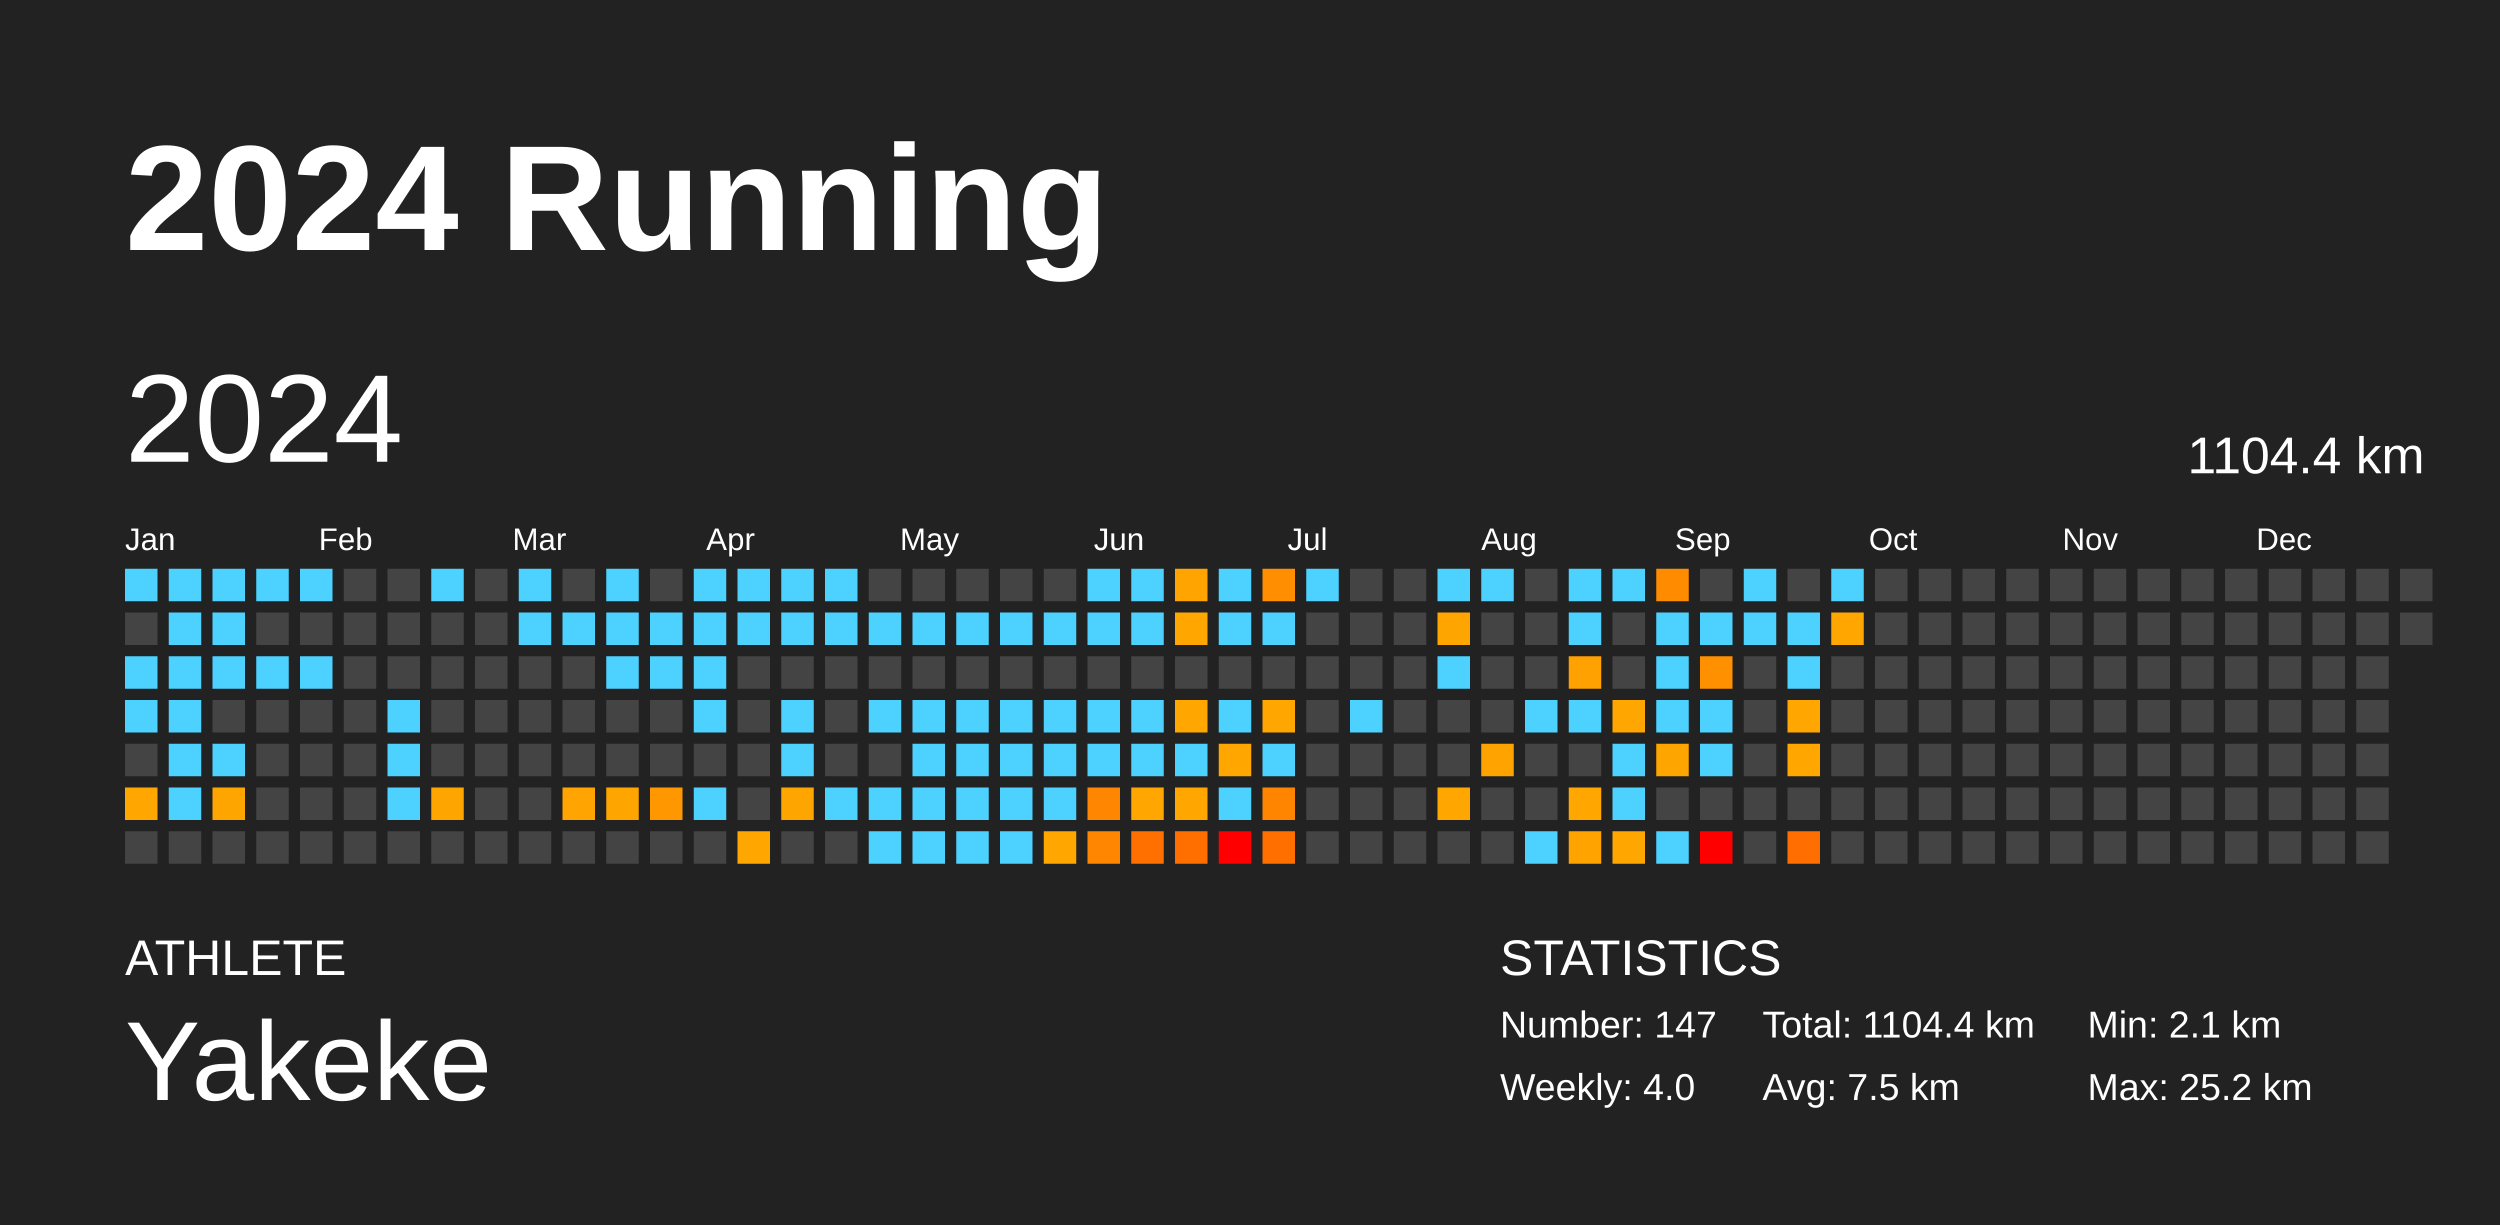
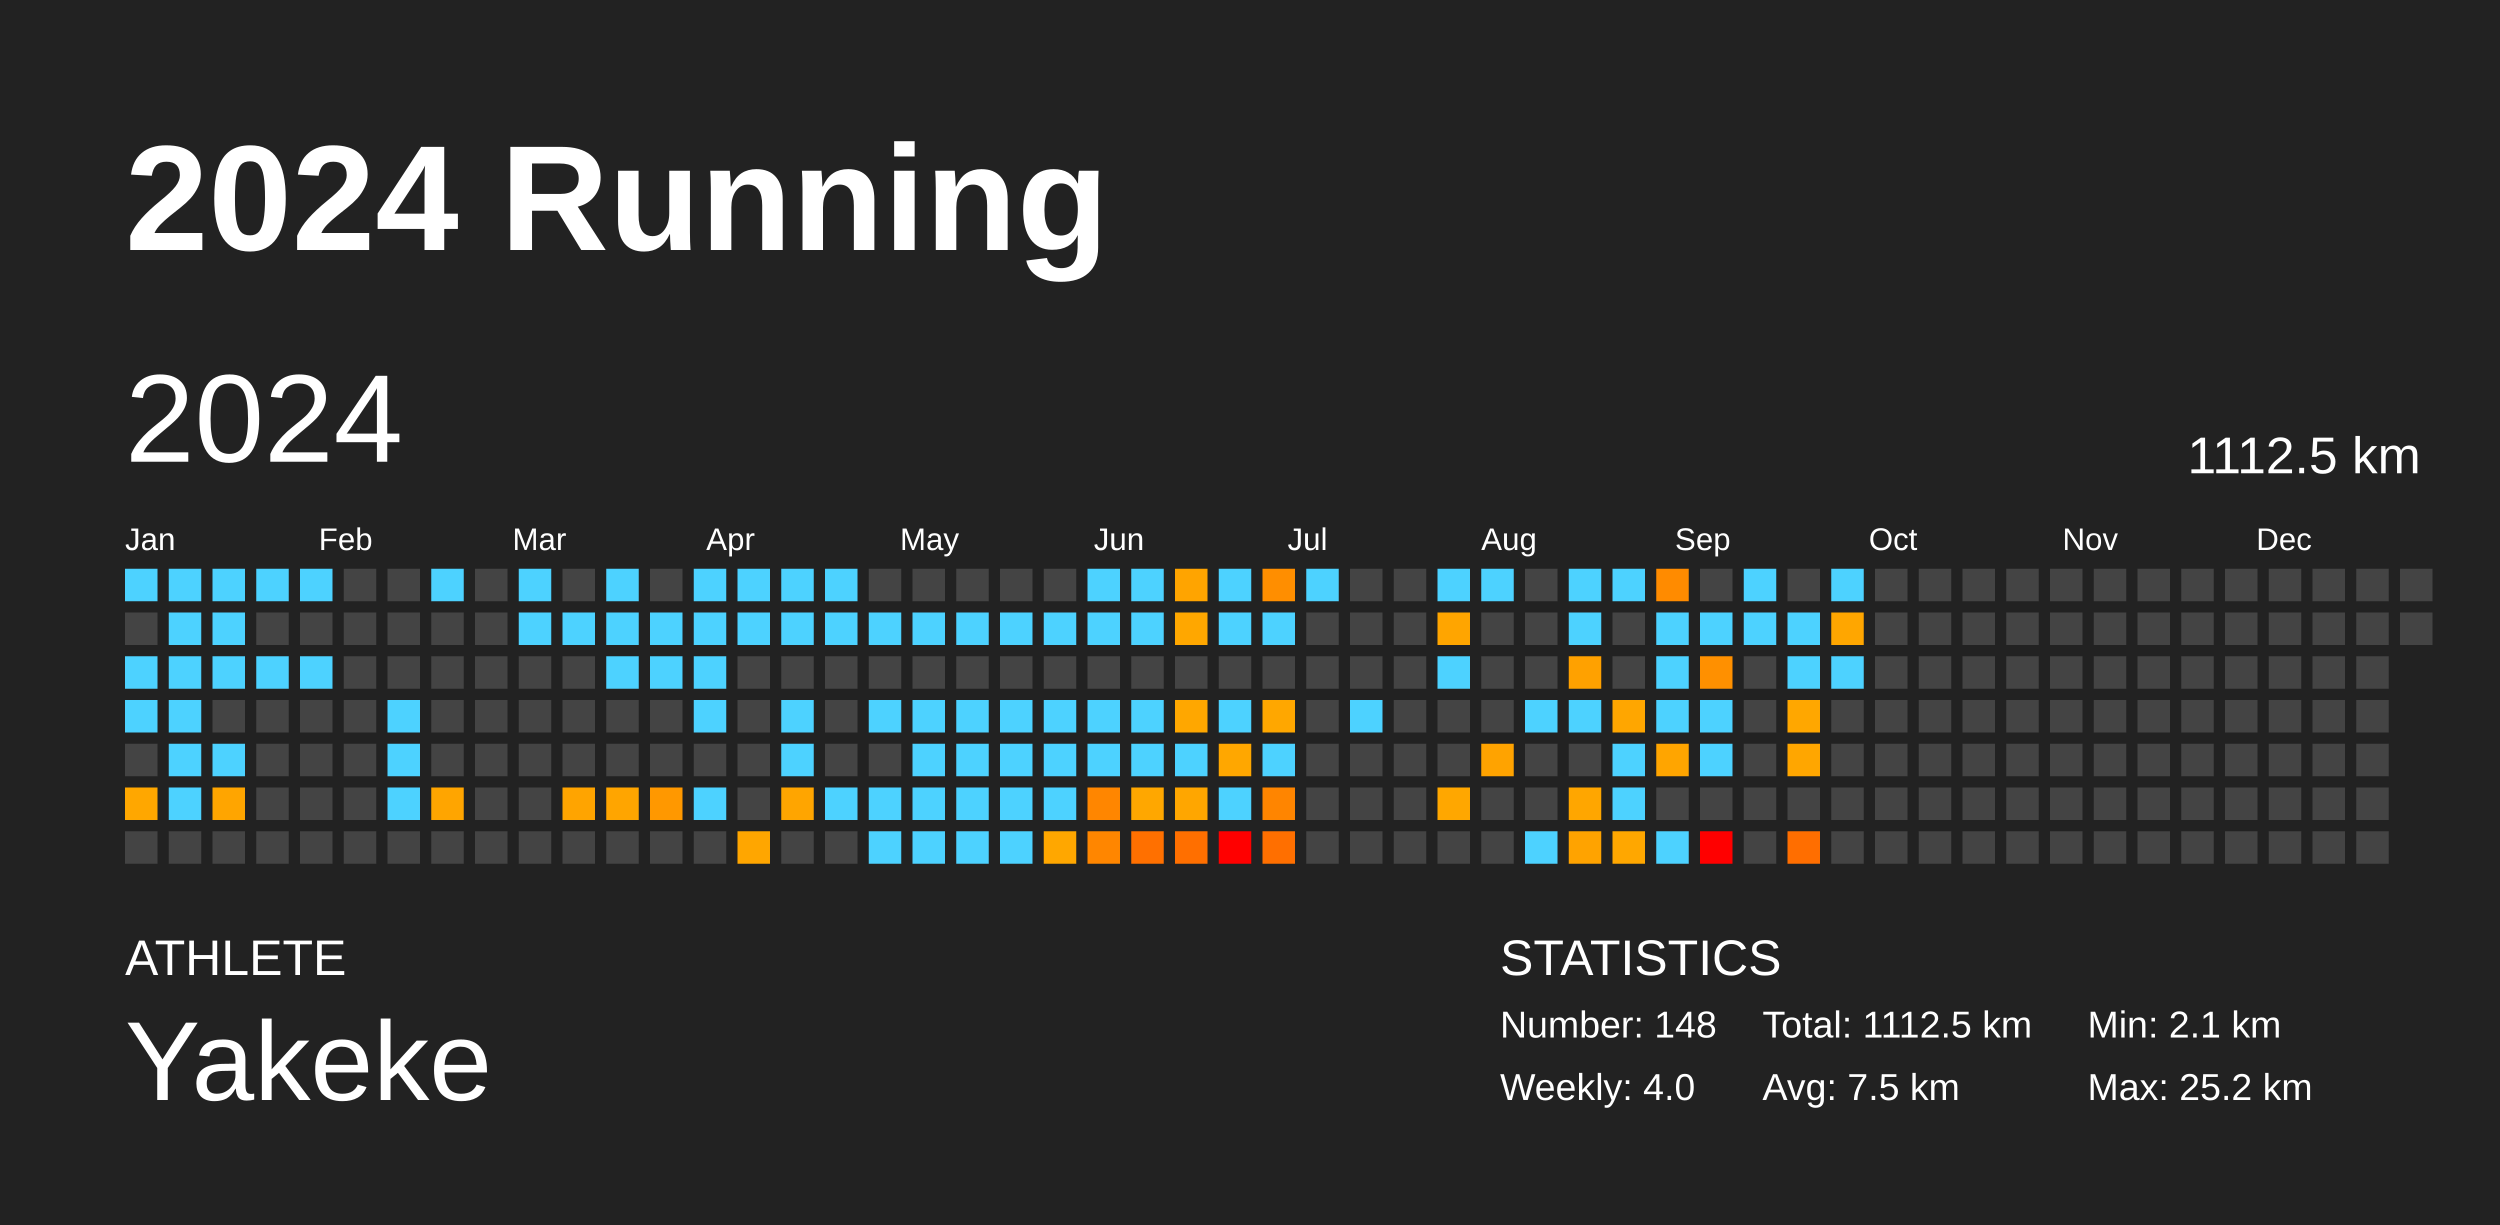
<svg xmlns="http://www.w3.org/2000/svg" baseProfile="full" height="98mm" version="1.1" viewBox="0,0,200,98" width="200mm">
  <defs />
  <rect fill="#222222" height="98" width="200" x="0" y="0" />
  <text fill="#FFFFFF" style="font-size:12px; font-family:Arial; font-weight:bold;" x="10" y="20">2024 Running</text>
  <text fill="#FFFFFF" style="font-size:4px; font-family:Arial" x="10" y="78">ATHLETE</text>
  <text fill="#FFFFFF" style="font-size:9px; font-family:Arial" x="10" y="88">Yakeke</text>
  <text fill="#FFFFFF" style="font-size:4px; font-family:Arial" x="120" y="78">STATISTICS</text>
-   <text fill="#FFFFFF" style="font-size:3px; font-family:Arial" x="120" y="83">Number: 147</text>
+   <text fill="#FFFFFF" style="font-size:3px; font-family:Arial" x="120" y="83">Number: 148</text>
  <text fill="#FFFFFF" style="font-size:3px; font-family:Arial" x="120" y="88">Weekly: 4.0</text>
-   <text fill="#FFFFFF" style="font-size:3px; font-family:Arial" x="141" y="83">Total: 1104.4 km</text>
+   <text fill="#FFFFFF" style="font-size:3px; font-family:Arial" x="141" y="83">Total: 1112.5 km</text>
  <text fill="#FFFFFF" style="font-size:3px; font-family:Arial" x="141" y="88">Avg: 7.5 km</text>
  <text fill="#FFFFFF" style="font-size:3px; font-family:Arial" x="167" y="83">Min: 2.1 km</text>
  <text fill="#FFFFFF" style="font-size:3px; font-family:Arial" x="167" y="88">Max: 25.2 km</text>
  <text dominant-baseline="hanging" fill="#FFFFFF" style="font-size:10.0px; font-family:Arial;" x="10" y="30">2024</text>
-   <text dominant-baseline="hanging" fill="#FFFFFF" style="font-size:4.125px; font-family:Arial;" x="175" y="35">1104.4 km</text>
+   <text dominant-baseline="hanging" fill="#FFFFFF" style="font-size:4.125px; font-family:Arial;" x="175" y="35">1112.5 km</text>
  <text fill="#FFFFFF" style="font-size:2.5px; font-family:Arial" x="10.0" y="44">Jan</text>
  <text fill="#FFFFFF" style="font-size:2.5px; font-family:Arial" x="25.5" y="44">Feb</text>
  <text fill="#FFFFFF" style="font-size:2.5px; font-family:Arial" x="41.0" y="44">Mar</text>
  <text fill="#FFFFFF" style="font-size:2.5px; font-family:Arial" x="56.5" y="44">Apr</text>
  <text fill="#FFFFFF" style="font-size:2.5px; font-family:Arial" x="72.0" y="44">May</text>
  <text fill="#FFFFFF" style="font-size:2.5px; font-family:Arial" x="87.5" y="44">Jun</text>
  <text fill="#FFFFFF" style="font-size:2.5px; font-family:Arial" x="103.0" y="44">Jul</text>
  <text fill="#FFFFFF" style="font-size:2.5px; font-family:Arial" x="118.5" y="44">Aug</text>
  <text fill="#FFFFFF" style="font-size:2.5px; font-family:Arial" x="134.0" y="44">Sep</text>
  <text fill="#FFFFFF" style="font-size:2.5px; font-family:Arial" x="149.5" y="44">Oct</text>
  <text fill="#FFFFFF" style="font-size:2.5px; font-family:Arial" x="165.0" y="44">Nov</text>
  <text fill="#FFFFFF" style="font-size:2.5px; font-family:Arial" x="180.5" y="44">Dec</text>
  <rect fill="#4dd2ff" height="2.6" width="2.6" x="10.0" y="45.5" />
  <rect fill="#444444" height="2.6" width="2.6" x="10.0" y="49.0" />
  <rect fill="#4dd2ff" height="2.6" width="2.6" x="10.0" y="52.5" />
  <rect fill="#4dd2ff" height="2.6" width="2.6" x="10.0" y="56.0" />
  <rect fill="#444444" height="2.6" width="2.6" x="10.0" y="59.5" />
  <rect fill="#ffa700" height="2.6" width="2.6" x="10.0" y="63.0" />
  <rect fill="#444444" height="2.6" width="2.6" x="10.0" y="66.5" />
  <rect fill="#4dd2ff" height="2.6" width="2.6" x="13.5" y="45.5" />
  <rect fill="#4dd2ff" height="2.6" width="2.6" x="13.5" y="49.0" />
  <rect fill="#4dd2ff" height="2.6" width="2.6" x="13.5" y="52.5" />
  <rect fill="#4dd2ff" height="2.6" width="2.6" x="13.5" y="56.0" />
  <rect fill="#4dd2ff" height="2.6" width="2.6" x="13.5" y="59.5" />
  <rect fill="#4dd2ff" height="2.6" width="2.6" x="13.5" y="63.0" />
  <rect fill="#444444" height="2.6" width="2.6" x="13.5" y="66.5" />
  <rect fill="#4dd2ff" height="2.6" width="2.6" x="17.0" y="45.5" />
  <rect fill="#4dd2ff" height="2.6" width="2.6" x="17.0" y="49.0" />
  <rect fill="#4dd2ff" height="2.6" width="2.6" x="17.0" y="52.5" />
  <rect fill="#444444" height="2.6" width="2.6" x="17.0" y="56.0" />
  <rect fill="#4dd2ff" height="2.6" width="2.6" x="17.0" y="59.5" />
  <rect fill="#ffa500" height="2.6" width="2.6" x="17.0" y="63.0" />
  <rect fill="#444444" height="2.6" width="2.6" x="17.0" y="66.5" />
  <rect fill="#4dd2ff" height="2.6" width="2.6" x="20.5" y="45.5" />
  <rect fill="#444444" height="2.6" width="2.6" x="20.5" y="49.0" />
  <rect fill="#4dd2ff" height="2.6" width="2.6" x="20.5" y="52.5" />
  <rect fill="#444444" height="2.6" width="2.6" x="20.5" y="56.0" />
  <rect fill="#444444" height="2.6" width="2.6" x="20.5" y="59.5" />
  <rect fill="#444444" height="2.6" width="2.6" x="20.5" y="63.0" />
  <rect fill="#444444" height="2.6" width="2.6" x="20.5" y="66.5" />
  <rect fill="#4dd2ff" height="2.6" width="2.6" x="24.0" y="45.5" />
  <rect fill="#444444" height="2.6" width="2.6" x="24.0" y="49.0" />
  <rect fill="#4dd2ff" height="2.6" width="2.6" x="24.0" y="52.5" />
  <rect fill="#444444" height="2.6" width="2.6" x="24.0" y="56.0" />
  <rect fill="#444444" height="2.6" width="2.6" x="24.0" y="59.5" />
  <rect fill="#444444" height="2.6" width="2.6" x="24.0" y="63.0" />
  <rect fill="#444444" height="2.6" width="2.6" x="24.0" y="66.5" />
  <rect fill="#444444" height="2.6" width="2.6" x="27.5" y="45.5" />
  <rect fill="#444444" height="2.6" width="2.6" x="27.5" y="49.0" />
  <rect fill="#444444" height="2.6" width="2.6" x="27.5" y="52.5" />
  <rect fill="#444444" height="2.6" width="2.6" x="27.5" y="56.0" />
  <rect fill="#444444" height="2.6" width="2.6" x="27.5" y="59.5" />
  <rect fill="#444444" height="2.6" width="2.6" x="27.5" y="63.0" />
  <rect fill="#444444" height="2.6" width="2.6" x="27.5" y="66.5" />
  <rect fill="#444444" height="2.6" width="2.6" x="31.0" y="45.5" />
  <rect fill="#444444" height="2.6" width="2.6" x="31.0" y="49.0" />
  <rect fill="#444444" height="2.6" width="2.6" x="31.0" y="52.5" />
  <rect fill="#4dd2ff" height="2.6" width="2.6" x="31.0" y="56.0" />
  <rect fill="#4dd2ff" height="2.6" width="2.6" x="31.0" y="59.5" />
  <rect fill="#4dd2ff" height="2.6" width="2.6" x="31.0" y="63.0" />
  <rect fill="#444444" height="2.6" width="2.6" x="31.0" y="66.5" />
  <rect fill="#4dd2ff" height="2.6" width="2.6" x="34.5" y="45.5" />
  <rect fill="#444444" height="2.6" width="2.6" x="34.5" y="49.0" />
  <rect fill="#444444" height="2.6" width="2.6" x="34.5" y="52.5" />
  <rect fill="#444444" height="2.6" width="2.6" x="34.5" y="56.0" />
  <rect fill="#444444" height="2.6" width="2.6" x="34.5" y="59.5" />
  <rect fill="#ffa500" height="2.6" width="2.6" x="34.5" y="63.0" />
  <rect fill="#444444" height="2.6" width="2.6" x="34.5" y="66.5" />
  <rect fill="#444444" height="2.6" width="2.6" x="38.0" y="45.5" />
  <rect fill="#444444" height="2.6" width="2.6" x="38.0" y="49.0" />
  <rect fill="#444444" height="2.6" width="2.6" x="38.0" y="52.5" />
  <rect fill="#444444" height="2.6" width="2.6" x="38.0" y="56.0" />
  <rect fill="#444444" height="2.6" width="2.6" x="38.0" y="59.5" />
  <rect fill="#444444" height="2.6" width="2.6" x="38.0" y="63.0" />
  <rect fill="#444444" height="2.6" width="2.6" x="38.0" y="66.5" />
  <rect fill="#4dd2ff" height="2.6" width="2.6" x="41.5" y="45.5" />
  <rect fill="#4dd2ff" height="2.6" width="2.6" x="41.5" y="49.0" />
  <rect fill="#444444" height="2.6" width="2.6" x="41.5" y="52.5" />
  <rect fill="#444444" height="2.6" width="2.6" x="41.5" y="56.0" />
  <rect fill="#444444" height="2.6" width="2.6" x="41.5" y="59.5" />
  <rect fill="#444444" height="2.6" width="2.6" x="41.5" y="63.0" />
  <rect fill="#444444" height="2.6" width="2.6" x="41.5" y="66.5" />
  <rect fill="#444444" height="2.6" width="2.6" x="45.0" y="45.5" />
  <rect fill="#4dd2ff" height="2.6" width="2.6" x="45.0" y="49.0" />
  <rect fill="#444444" height="2.6" width="2.6" x="45.0" y="52.5" />
  <rect fill="#444444" height="2.6" width="2.6" x="45.0" y="56.0" />
  <rect fill="#444444" height="2.6" width="2.6" x="45.0" y="59.5" />
  <rect fill="#ffa400" height="2.6" width="2.6" x="45.0" y="63.0" />
  <rect fill="#444444" height="2.6" width="2.6" x="45.0" y="66.5" />
  <rect fill="#4dd2ff" height="2.6" width="2.6" x="48.5" y="45.5" />
  <rect fill="#4dd2ff" height="2.6" width="2.6" x="48.5" y="49.0" />
  <rect fill="#4dd2ff" height="2.6" width="2.6" x="48.5" y="52.5" />
  <rect fill="#444444" height="2.6" width="2.6" x="48.5" y="56.0" />
  <rect fill="#444444" height="2.6" width="2.6" x="48.5" y="59.5" />
  <rect fill="#ffa500" height="2.6" width="2.6" x="48.5" y="63.0" />
  <rect fill="#444444" height="2.6" width="2.6" x="48.5" y="66.5" />
  <rect fill="#444444" height="2.6" width="2.6" x="52.0" y="45.5" />
  <rect fill="#4dd2ff" height="2.6" width="2.6" x="52.0" y="49.0" />
  <rect fill="#4dd2ff" height="2.6" width="2.6" x="52.0" y="52.5" />
  <rect fill="#444444" height="2.6" width="2.6" x="52.0" y="56.0" />
  <rect fill="#444444" height="2.6" width="2.6" x="52.0" y="59.5" />
  <rect fill="#ff9800" height="2.6" width="2.6" x="52.0" y="63.0" />
  <rect fill="#444444" height="2.6" width="2.6" x="52.0" y="66.5" />
  <rect fill="#4dd2ff" height="2.6" width="2.6" x="55.5" y="45.5" />
  <rect fill="#4dd2ff" height="2.6" width="2.6" x="55.5" y="49.0" />
  <rect fill="#4dd2ff" height="2.6" width="2.6" x="55.5" y="52.5" />
  <rect fill="#4dd2ff" height="2.6" width="2.6" x="55.5" y="56.0" />
  <rect fill="#444444" height="2.6" width="2.6" x="55.5" y="59.5" />
  <rect fill="#4dd2ff" height="2.6" width="2.6" x="55.5" y="63.0" />
  <rect fill="#444444" height="2.6" width="2.6" x="55.5" y="66.5" />
  <rect fill="#4dd2ff" height="2.6" width="2.6" x="59.0" y="45.5" />
  <rect fill="#4dd2ff" height="2.6" width="2.6" x="59.0" y="49.0" />
  <rect fill="#444444" height="2.6" width="2.6" x="59.0" y="52.5" />
  <rect fill="#444444" height="2.6" width="2.6" x="59.0" y="56.0" />
  <rect fill="#444444" height="2.6" width="2.6" x="59.0" y="59.5" />
  <rect fill="#444444" height="2.6" width="2.6" x="59.0" y="63.0" />
  <rect fill="#ffa600" height="2.6" width="2.6" x="59.0" y="66.5" />
  <rect fill="#4dd2ff" height="2.6" width="2.6" x="62.5" y="45.5" />
  <rect fill="#4dd2ff" height="2.6" width="2.6" x="62.5" y="49.0" />
  <rect fill="#444444" height="2.6" width="2.6" x="62.5" y="52.5" />
  <rect fill="#4dd2ff" height="2.6" width="2.6" x="62.5" y="56.0" />
  <rect fill="#4dd2ff" height="2.6" width="2.6" x="62.5" y="59.5" />
  <rect fill="#ffa500" height="2.6" width="2.6" x="62.5" y="63.0" />
  <rect fill="#444444" height="2.6" width="2.6" x="62.5" y="66.5" />
  <rect fill="#4dd2ff" height="2.6" width="2.6" x="66.0" y="45.5" />
  <rect fill="#4dd2ff" height="2.6" width="2.6" x="66.0" y="49.0" />
  <rect fill="#444444" height="2.6" width="2.6" x="66.0" y="52.5" />
  <rect fill="#444444" height="2.6" width="2.6" x="66.0" y="56.0" />
  <rect fill="#444444" height="2.6" width="2.6" x="66.0" y="59.5" />
  <rect fill="#4dd2ff" height="2.6" width="2.6" x="66.0" y="63.0" />
  <rect fill="#444444" height="2.6" width="2.6" x="66.0" y="66.5" />
  <rect fill="#444444" height="2.6" width="2.6" x="69.5" y="45.5" />
  <rect fill="#4dd2ff" height="2.6" width="2.6" x="69.5" y="49.0" />
  <rect fill="#444444" height="2.6" width="2.6" x="69.5" y="52.5" />
  <rect fill="#4dd2ff" height="2.6" width="2.6" x="69.5" y="56.0" />
  <rect fill="#444444" height="2.6" width="2.6" x="69.5" y="59.5" />
  <rect fill="#4dd2ff" height="2.6" width="2.6" x="69.5" y="63.0" />
  <rect fill="#4dd2ff" height="2.6" width="2.6" x="69.5" y="66.5" />
  <rect fill="#444444" height="2.6" width="2.6" x="73.0" y="45.5" />
  <rect fill="#4dd2ff" height="2.6" width="2.6" x="73.0" y="49.0" />
  <rect fill="#444444" height="2.6" width="2.6" x="73.0" y="52.5" />
  <rect fill="#4dd2ff" height="2.6" width="2.6" x="73.0" y="56.0" />
  <rect fill="#4dd2ff" height="2.6" width="2.6" x="73.0" y="59.5" />
  <rect fill="#4dd2ff" height="2.6" width="2.6" x="73.0" y="63.0" />
  <rect fill="#4dd2ff" height="2.6" width="2.6" x="73.0" y="66.5" />
  <rect fill="#444444" height="2.6" width="2.6" x="76.5" y="45.5" />
  <rect fill="#4dd2ff" height="2.6" width="2.6" x="76.5" y="49.0" />
  <rect fill="#444444" height="2.6" width="2.6" x="76.5" y="52.5" />
  <rect fill="#4dd2ff" height="2.6" width="2.6" x="76.5" y="56.0" />
  <rect fill="#4dd2ff" height="2.6" width="2.6" x="76.5" y="59.5" />
  <rect fill="#4dd2ff" height="2.6" width="2.6" x="76.5" y="63.0" />
  <rect fill="#4dd2ff" height="2.6" width="2.6" x="76.5" y="66.5" />
  <rect fill="#444444" height="2.6" width="2.6" x="80.0" y="45.5" />
  <rect fill="#4dd2ff" height="2.6" width="2.6" x="80.0" y="49.0" />
  <rect fill="#444444" height="2.6" width="2.6" x="80.0" y="52.5" />
  <rect fill="#4dd2ff" height="2.6" width="2.6" x="80.0" y="56.0" />
  <rect fill="#4dd2ff" height="2.6" width="2.6" x="80.0" y="59.5" />
  <rect fill="#4dd2ff" height="2.6" width="2.6" x="80.0" y="63.0" />
  <rect fill="#4dd2ff" height="2.6" width="2.6" x="80.0" y="66.5" />
  <rect fill="#444444" height="2.6" width="2.6" x="83.5" y="45.5" />
  <rect fill="#4dd2ff" height="2.6" width="2.6" x="83.5" y="49.0" />
  <rect fill="#444444" height="2.6" width="2.6" x="83.5" y="52.5" />
  <rect fill="#4dd2ff" height="2.6" width="2.6" x="83.5" y="56.0" />
  <rect fill="#4dd2ff" height="2.6" width="2.6" x="83.5" y="59.5" />
  <rect fill="#4dd2ff" height="2.6" width="2.6" x="83.5" y="63.0" />
  <rect fill="#ffa700" height="2.6" width="2.6" x="83.5" y="66.5" />
  <rect fill="#4dd2ff" height="2.6" width="2.6" x="87.0" y="45.5" />
  <rect fill="#4dd2ff" height="2.6" width="2.6" x="87.0" y="49.0" />
  <rect fill="#444444" height="2.6" width="2.6" x="87.0" y="52.5" />
  <rect fill="#4dd2ff" height="2.6" width="2.6" x="87.0" y="56.0" />
  <rect fill="#4dd2ff" height="2.6" width="2.6" x="87.0" y="59.5" />
  <rect fill="#ff8600" height="2.6" width="2.6" x="87.0" y="63.0" />
  <rect fill="#ff8600" height="2.6" width="2.6" x="87.0" y="66.5" />
  <rect fill="#4dd2ff" height="2.6" width="2.6" x="90.5" y="45.5" />
  <rect fill="#4dd2ff" height="2.6" width="2.6" x="90.5" y="49.0" />
  <rect fill="#444444" height="2.6" width="2.6" x="90.5" y="52.5" />
  <rect fill="#4dd2ff" height="2.6" width="2.6" x="90.5" y="56.0" />
  <rect fill="#4dd2ff" height="2.6" width="2.6" x="90.5" y="59.5" />
  <rect fill="#ffa700" height="2.6" width="2.6" x="90.5" y="63.0" />
  <rect fill="#ff7000" height="2.6" width="2.6" x="90.5" y="66.5" />
  <rect fill="#ffa400" height="2.6" width="2.6" x="94.0" y="45.5" />
  <rect fill="#ffa700" height="2.6" width="2.6" x="94.0" y="49.0" />
  <rect fill="#444444" height="2.6" width="2.6" x="94.0" y="52.5" />
  <rect fill="#ffa700" height="2.6" width="2.6" x="94.0" y="56.0" />
  <rect fill="#4dd2ff" height="2.6" width="2.6" x="94.0" y="59.5" />
  <rect fill="#ffa600" height="2.6" width="2.6" x="94.0" y="63.0" />
  <rect fill="#ff6f00" height="2.6" width="2.6" x="94.0" y="66.5" />
  <rect fill="#4dd2ff" height="2.6" width="2.6" x="97.5" y="45.5" />
  <rect fill="#4dd2ff" height="2.6" width="2.6" x="97.5" y="49.0" />
  <rect fill="#444444" height="2.6" width="2.6" x="97.5" y="52.5" />
  <rect fill="#4dd2ff" height="2.6" width="2.6" x="97.5" y="56.0" />
  <rect fill="#ffa700" height="2.6" width="2.6" x="97.5" y="59.5" />
  <rect fill="#4dd2ff" height="2.6" width="2.6" x="97.5" y="63.0" />
  <rect fill="red" height="2.6" width="2.6" x="97.5" y="66.5" />
  <rect fill="#ff8e00" height="2.6" width="2.6" x="101.0" y="45.5" />
  <rect fill="#4dd2ff" height="2.6" width="2.6" x="101.0" y="49.0" />
  <rect fill="#444444" height="2.6" width="2.6" x="101.0" y="52.5" />
  <rect fill="#ffa700" height="2.6" width="2.6" x="101.0" y="56.0" />
  <rect fill="#4dd2ff" height="2.6" width="2.6" x="101.0" y="59.5" />
  <rect fill="#ff8500" height="2.6" width="2.6" x="101.0" y="63.0" />
  <rect fill="#ff6f00" height="2.6" width="2.6" x="101.0" y="66.5" />
  <rect fill="#4dd2ff" height="2.6" width="2.6" x="104.5" y="45.5" />
  <rect fill="#444444" height="2.6" width="2.6" x="104.5" y="49.0" />
  <rect fill="#444444" height="2.6" width="2.6" x="104.5" y="52.5" />
  <rect fill="#444444" height="2.6" width="2.6" x="104.5" y="56.0" />
  <rect fill="#444444" height="2.6" width="2.6" x="104.5" y="59.5" />
  <rect fill="#444444" height="2.6" width="2.6" x="104.5" y="63.0" />
  <rect fill="#444444" height="2.6" width="2.6" x="104.5" y="66.5" />
  <rect fill="#444444" height="2.6" width="2.6" x="108.0" y="45.5" />
  <rect fill="#444444" height="2.6" width="2.6" x="108.0" y="49.0" />
  <rect fill="#444444" height="2.6" width="2.6" x="108.0" y="52.5" />
  <rect fill="#4dd2ff" height="2.6" width="2.6" x="108.0" y="56.0" />
  <rect fill="#444444" height="2.6" width="2.6" x="108.0" y="59.5" />
  <rect fill="#444444" height="2.6" width="2.6" x="108.0" y="63.0" />
  <rect fill="#444444" height="2.6" width="2.6" x="108.0" y="66.5" />
  <rect fill="#444444" height="2.6" width="2.6" x="111.5" y="45.5" />
  <rect fill="#444444" height="2.6" width="2.6" x="111.5" y="49.0" />
  <rect fill="#444444" height="2.6" width="2.6" x="111.5" y="52.5" />
  <rect fill="#444444" height="2.6" width="2.6" x="111.5" y="56.0" />
  <rect fill="#444444" height="2.6" width="2.6" x="111.5" y="59.5" />
  <rect fill="#444444" height="2.6" width="2.6" x="111.5" y="63.0" />
  <rect fill="#444444" height="2.6" width="2.6" x="111.5" y="66.5" />
  <rect fill="#4dd2ff" height="2.6" width="2.6" x="115.0" y="45.5" />
  <rect fill="#ffa500" height="2.6" width="2.6" x="115.0" y="49.0" />
  <rect fill="#4dd2ff" height="2.6" width="2.6" x="115.0" y="52.5" />
  <rect fill="#444444" height="2.6" width="2.6" x="115.0" y="56.0" />
  <rect fill="#444444" height="2.6" width="2.6" x="115.0" y="59.5" />
  <rect fill="#ffa700" height="2.6" width="2.6" x="115.0" y="63.0" />
  <rect fill="#444444" height="2.6" width="2.6" x="115.0" y="66.5" />
  <rect fill="#4dd2ff" height="2.6" width="2.6" x="118.5" y="45.5" />
  <rect fill="#444444" height="2.6" width="2.6" x="118.5" y="49.0" />
  <rect fill="#444444" height="2.6" width="2.6" x="118.5" y="52.5" />
  <rect fill="#444444" height="2.6" width="2.6" x="118.5" y="56.0" />
  <rect fill="#ffa300" height="2.6" width="2.6" x="118.5" y="59.5" />
  <rect fill="#444444" height="2.6" width="2.6" x="118.5" y="63.0" />
  <rect fill="#444444" height="2.6" width="2.6" x="118.5" y="66.5" />
  <rect fill="#444444" height="2.6" width="2.6" x="122.0" y="45.5" />
  <rect fill="#444444" height="2.6" width="2.6" x="122.0" y="49.0" />
  <rect fill="#444444" height="2.6" width="2.6" x="122.0" y="52.5" />
  <rect fill="#4dd2ff" height="2.6" width="2.6" x="122.0" y="56.0" />
  <rect fill="#444444" height="2.6" width="2.6" x="122.0" y="59.5" />
  <rect fill="#444444" height="2.6" width="2.6" x="122.0" y="63.0" />
  <rect fill="#4dd2ff" height="2.6" width="2.6" x="122.0" y="66.5" />
  <rect fill="#4dd2ff" height="2.6" width="2.6" x="125.5" y="45.5" />
  <rect fill="#4dd2ff" height="2.6" width="2.6" x="125.5" y="49.0" />
  <rect fill="#ffa100" height="2.6" width="2.6" x="125.5" y="52.5" />
  <rect fill="#4dd2ff" height="2.6" width="2.6" x="125.5" y="56.0" />
  <rect fill="#444444" height="2.6" width="2.6" x="125.5" y="59.5" />
  <rect fill="#ffa600" height="2.6" width="2.6" x="125.5" y="63.0" />
  <rect fill="#ffa300" height="2.6" width="2.6" x="125.5" y="66.5" />
  <rect fill="#4dd2ff" height="2.6" width="2.6" x="129.0" y="45.5" />
  <rect fill="#444444" height="2.6" width="2.6" x="129.0" y="49.0" />
  <rect fill="#444444" height="2.6" width="2.6" x="129.0" y="52.5" />
  <rect fill="#ffa600" height="2.6" width="2.6" x="129.0" y="56.0" />
  <rect fill="#4dd2ff" height="2.6" width="2.6" x="129.0" y="59.5" />
  <rect fill="#4dd2ff" height="2.6" width="2.6" x="129.0" y="63.0" />
  <rect fill="#ffa700" height="2.6" width="2.6" x="129.0" y="66.5" />
  <rect fill="#ff8b00" height="2.6" width="2.6" x="132.5" y="45.5" />
  <rect fill="#4dd2ff" height="2.6" width="2.6" x="132.5" y="49.0" />
  <rect fill="#4dd2ff" height="2.6" width="2.6" x="132.5" y="52.5" />
  <rect fill="#4dd2ff" height="2.6" width="2.6" x="132.5" y="56.0" />
  <rect fill="#ffa500" height="2.6" width="2.6" x="132.5" y="59.5" />
  <rect fill="#444444" height="2.6" width="2.6" x="132.5" y="63.0" />
  <rect fill="#4dd2ff" height="2.6" width="2.6" x="132.5" y="66.5" />
  <rect fill="#444444" height="2.6" width="2.6" x="136.0" y="45.5" />
  <rect fill="#4dd2ff" height="2.6" width="2.6" x="136.0" y="49.0" />
  <rect fill="#ff9000" height="2.6" width="2.6" x="136.0" y="52.5" />
  <rect fill="#4dd2ff" height="2.6" width="2.6" x="136.0" y="56.0" />
  <rect fill="#4dd2ff" height="2.6" width="2.6" x="136.0" y="59.5" />
  <rect fill="#444444" height="2.6" width="2.6" x="136.0" y="63.0" />
  <rect fill="red" height="2.6" width="2.6" x="136.0" y="66.5" />
  <rect fill="#4dd2ff" height="2.6" width="2.6" x="139.5" y="45.5" />
  <rect fill="#4dd2ff" height="2.6" width="2.6" x="139.5" y="49.0" />
  <rect fill="#444444" height="2.6" width="2.6" x="139.5" y="52.5" />
  <rect fill="#444444" height="2.6" width="2.6" x="139.5" y="56.0" />
  <rect fill="#444444" height="2.6" width="2.6" x="139.5" y="59.5" />
  <rect fill="#444444" height="2.6" width="2.6" x="139.5" y="63.0" />
  <rect fill="#444444" height="2.6" width="2.6" x="139.5" y="66.5" />
  <rect fill="#444444" height="2.6" width="2.6" x="143.0" y="45.5" />
  <rect fill="#4dd2ff" height="2.6" width="2.6" x="143.0" y="49.0" />
  <rect fill="#4dd2ff" height="2.6" width="2.6" x="143.0" y="52.5" />
  <rect fill="#ffa700" height="2.6" width="2.6" x="143.0" y="56.0" />
  <rect fill="#ffa600" height="2.6" width="2.6" x="143.0" y="59.5" />
  <rect fill="#444444" height="2.6" width="2.6" x="143.0" y="63.0" />
  <rect fill="#ff6e00" height="2.6" width="2.6" x="143.0" y="66.5" />
  <rect fill="#4dd2ff" height="2.6" width="2.6" x="146.5" y="45.5" />
  <rect fill="#ffa600" height="2.6" width="2.6" x="146.5" y="49.0" />
-   <rect fill="#444444" height="2.6" width="2.6" x="146.5" y="52.5" />
+   <rect fill="#4dd2ff" height="2.6" width="2.6" x="146.5" y="52.5" />
  <rect fill="#444444" height="2.6" width="2.6" x="146.5" y="56.0" />
  <rect fill="#444444" height="2.6" width="2.6" x="146.5" y="59.5" />
  <rect fill="#444444" height="2.6" width="2.6" x="146.5" y="63.0" />
  <rect fill="#444444" height="2.6" width="2.6" x="146.5" y="66.5" />
  <rect fill="#444444" height="2.6" width="2.6" x="150.0" y="45.5" />
  <rect fill="#444444" height="2.6" width="2.6" x="150.0" y="49.0" />
  <rect fill="#444444" height="2.6" width="2.6" x="150.0" y="52.5" />
  <rect fill="#444444" height="2.6" width="2.6" x="150.0" y="56.0" />
  <rect fill="#444444" height="2.6" width="2.6" x="150.0" y="59.5" />
  <rect fill="#444444" height="2.6" width="2.6" x="150.0" y="63.0" />
  <rect fill="#444444" height="2.6" width="2.6" x="150.0" y="66.5" />
  <rect fill="#444444" height="2.6" width="2.6" x="153.5" y="45.5" />
  <rect fill="#444444" height="2.6" width="2.6" x="153.5" y="49.0" />
  <rect fill="#444444" height="2.6" width="2.6" x="153.5" y="52.5" />
  <rect fill="#444444" height="2.6" width="2.6" x="153.5" y="56.0" />
  <rect fill="#444444" height="2.6" width="2.6" x="153.5" y="59.5" />
  <rect fill="#444444" height="2.6" width="2.6" x="153.5" y="63.0" />
  <rect fill="#444444" height="2.6" width="2.6" x="153.5" y="66.5" />
  <rect fill="#444444" height="2.6" width="2.6" x="157.0" y="45.5" />
  <rect fill="#444444" height="2.6" width="2.6" x="157.0" y="49.0" />
  <rect fill="#444444" height="2.6" width="2.6" x="157.0" y="52.5" />
  <rect fill="#444444" height="2.6" width="2.6" x="157.0" y="56.0" />
  <rect fill="#444444" height="2.6" width="2.6" x="157.0" y="59.5" />
  <rect fill="#444444" height="2.6" width="2.6" x="157.0" y="63.0" />
  <rect fill="#444444" height="2.6" width="2.6" x="157.0" y="66.5" />
  <rect fill="#444444" height="2.6" width="2.6" x="160.5" y="45.5" />
  <rect fill="#444444" height="2.6" width="2.6" x="160.5" y="49.0" />
  <rect fill="#444444" height="2.6" width="2.6" x="160.5" y="52.5" />
  <rect fill="#444444" height="2.6" width="2.6" x="160.5" y="56.0" />
  <rect fill="#444444" height="2.6" width="2.6" x="160.5" y="59.5" />
  <rect fill="#444444" height="2.6" width="2.6" x="160.5" y="63.0" />
  <rect fill="#444444" height="2.6" width="2.6" x="160.5" y="66.5" />
  <rect fill="#444444" height="2.6" width="2.6" x="164.0" y="45.5" />
  <rect fill="#444444" height="2.6" width="2.6" x="164.0" y="49.0" />
  <rect fill="#444444" height="2.6" width="2.6" x="164.0" y="52.5" />
  <rect fill="#444444" height="2.6" width="2.6" x="164.0" y="56.0" />
  <rect fill="#444444" height="2.6" width="2.6" x="164.0" y="59.5" />
  <rect fill="#444444" height="2.6" width="2.6" x="164.0" y="63.0" />
  <rect fill="#444444" height="2.6" width="2.6" x="164.0" y="66.5" />
  <rect fill="#444444" height="2.6" width="2.6" x="167.5" y="45.5" />
  <rect fill="#444444" height="2.6" width="2.6" x="167.5" y="49.0" />
  <rect fill="#444444" height="2.6" width="2.6" x="167.5" y="52.5" />
  <rect fill="#444444" height="2.6" width="2.6" x="167.5" y="56.0" />
  <rect fill="#444444" height="2.6" width="2.6" x="167.5" y="59.5" />
  <rect fill="#444444" height="2.6" width="2.6" x="167.5" y="63.0" />
  <rect fill="#444444" height="2.6" width="2.6" x="167.5" y="66.5" />
  <rect fill="#444444" height="2.6" width="2.6" x="171.0" y="45.5" />
  <rect fill="#444444" height="2.6" width="2.6" x="171.0" y="49.0" />
  <rect fill="#444444" height="2.6" width="2.6" x="171.0" y="52.5" />
  <rect fill="#444444" height="2.6" width="2.6" x="171.0" y="56.0" />
  <rect fill="#444444" height="2.6" width="2.6" x="171.0" y="59.5" />
  <rect fill="#444444" height="2.6" width="2.6" x="171.0" y="63.0" />
  <rect fill="#444444" height="2.6" width="2.6" x="171.0" y="66.5" />
  <rect fill="#444444" height="2.6" width="2.6" x="174.5" y="45.5" />
  <rect fill="#444444" height="2.6" width="2.6" x="174.5" y="49.0" />
  <rect fill="#444444" height="2.6" width="2.6" x="174.5" y="52.5" />
  <rect fill="#444444" height="2.6" width="2.6" x="174.5" y="56.0" />
  <rect fill="#444444" height="2.6" width="2.6" x="174.5" y="59.5" />
  <rect fill="#444444" height="2.6" width="2.6" x="174.5" y="63.0" />
  <rect fill="#444444" height="2.6" width="2.6" x="174.5" y="66.5" />
  <rect fill="#444444" height="2.6" width="2.6" x="178.0" y="45.5" />
  <rect fill="#444444" height="2.6" width="2.6" x="178.0" y="49.0" />
  <rect fill="#444444" height="2.6" width="2.6" x="178.0" y="52.5" />
  <rect fill="#444444" height="2.6" width="2.6" x="178.0" y="56.0" />
  <rect fill="#444444" height="2.6" width="2.6" x="178.0" y="59.5" />
  <rect fill="#444444" height="2.6" width="2.6" x="178.0" y="63.0" />
  <rect fill="#444444" height="2.6" width="2.6" x="178.0" y="66.5" />
  <rect fill="#444444" height="2.6" width="2.6" x="181.5" y="45.5" />
  <rect fill="#444444" height="2.6" width="2.6" x="181.5" y="49.0" />
  <rect fill="#444444" height="2.6" width="2.6" x="181.5" y="52.5" />
  <rect fill="#444444" height="2.6" width="2.6" x="181.5" y="56.0" />
  <rect fill="#444444" height="2.6" width="2.6" x="181.5" y="59.5" />
  <rect fill="#444444" height="2.6" width="2.6" x="181.5" y="63.0" />
  <rect fill="#444444" height="2.6" width="2.6" x="181.5" y="66.5" />
  <rect fill="#444444" height="2.6" width="2.6" x="185.0" y="45.5" />
  <rect fill="#444444" height="2.6" width="2.6" x="185.0" y="49.0" />
  <rect fill="#444444" height="2.6" width="2.6" x="185.0" y="52.5" />
  <rect fill="#444444" height="2.6" width="2.6" x="185.0" y="56.0" />
  <rect fill="#444444" height="2.6" width="2.6" x="185.0" y="59.5" />
  <rect fill="#444444" height="2.6" width="2.6" x="185.0" y="63.0" />
  <rect fill="#444444" height="2.6" width="2.6" x="185.0" y="66.5" />
  <rect fill="#444444" height="2.6" width="2.6" x="188.5" y="45.5" />
  <rect fill="#444444" height="2.6" width="2.6" x="188.5" y="49.0" />
  <rect fill="#444444" height="2.6" width="2.6" x="188.5" y="52.5" />
  <rect fill="#444444" height="2.6" width="2.6" x="188.5" y="56.0" />
  <rect fill="#444444" height="2.6" width="2.6" x="188.5" y="59.5" />
  <rect fill="#444444" height="2.6" width="2.6" x="188.5" y="63.0" />
  <rect fill="#444444" height="2.6" width="2.6" x="188.5" y="66.5" />
  <rect fill="#444444" height="2.6" width="2.6" x="192.0" y="45.5" />
  <rect fill="#444444" height="2.6" width="2.6" x="192.0" y="49.0" />
</svg>
